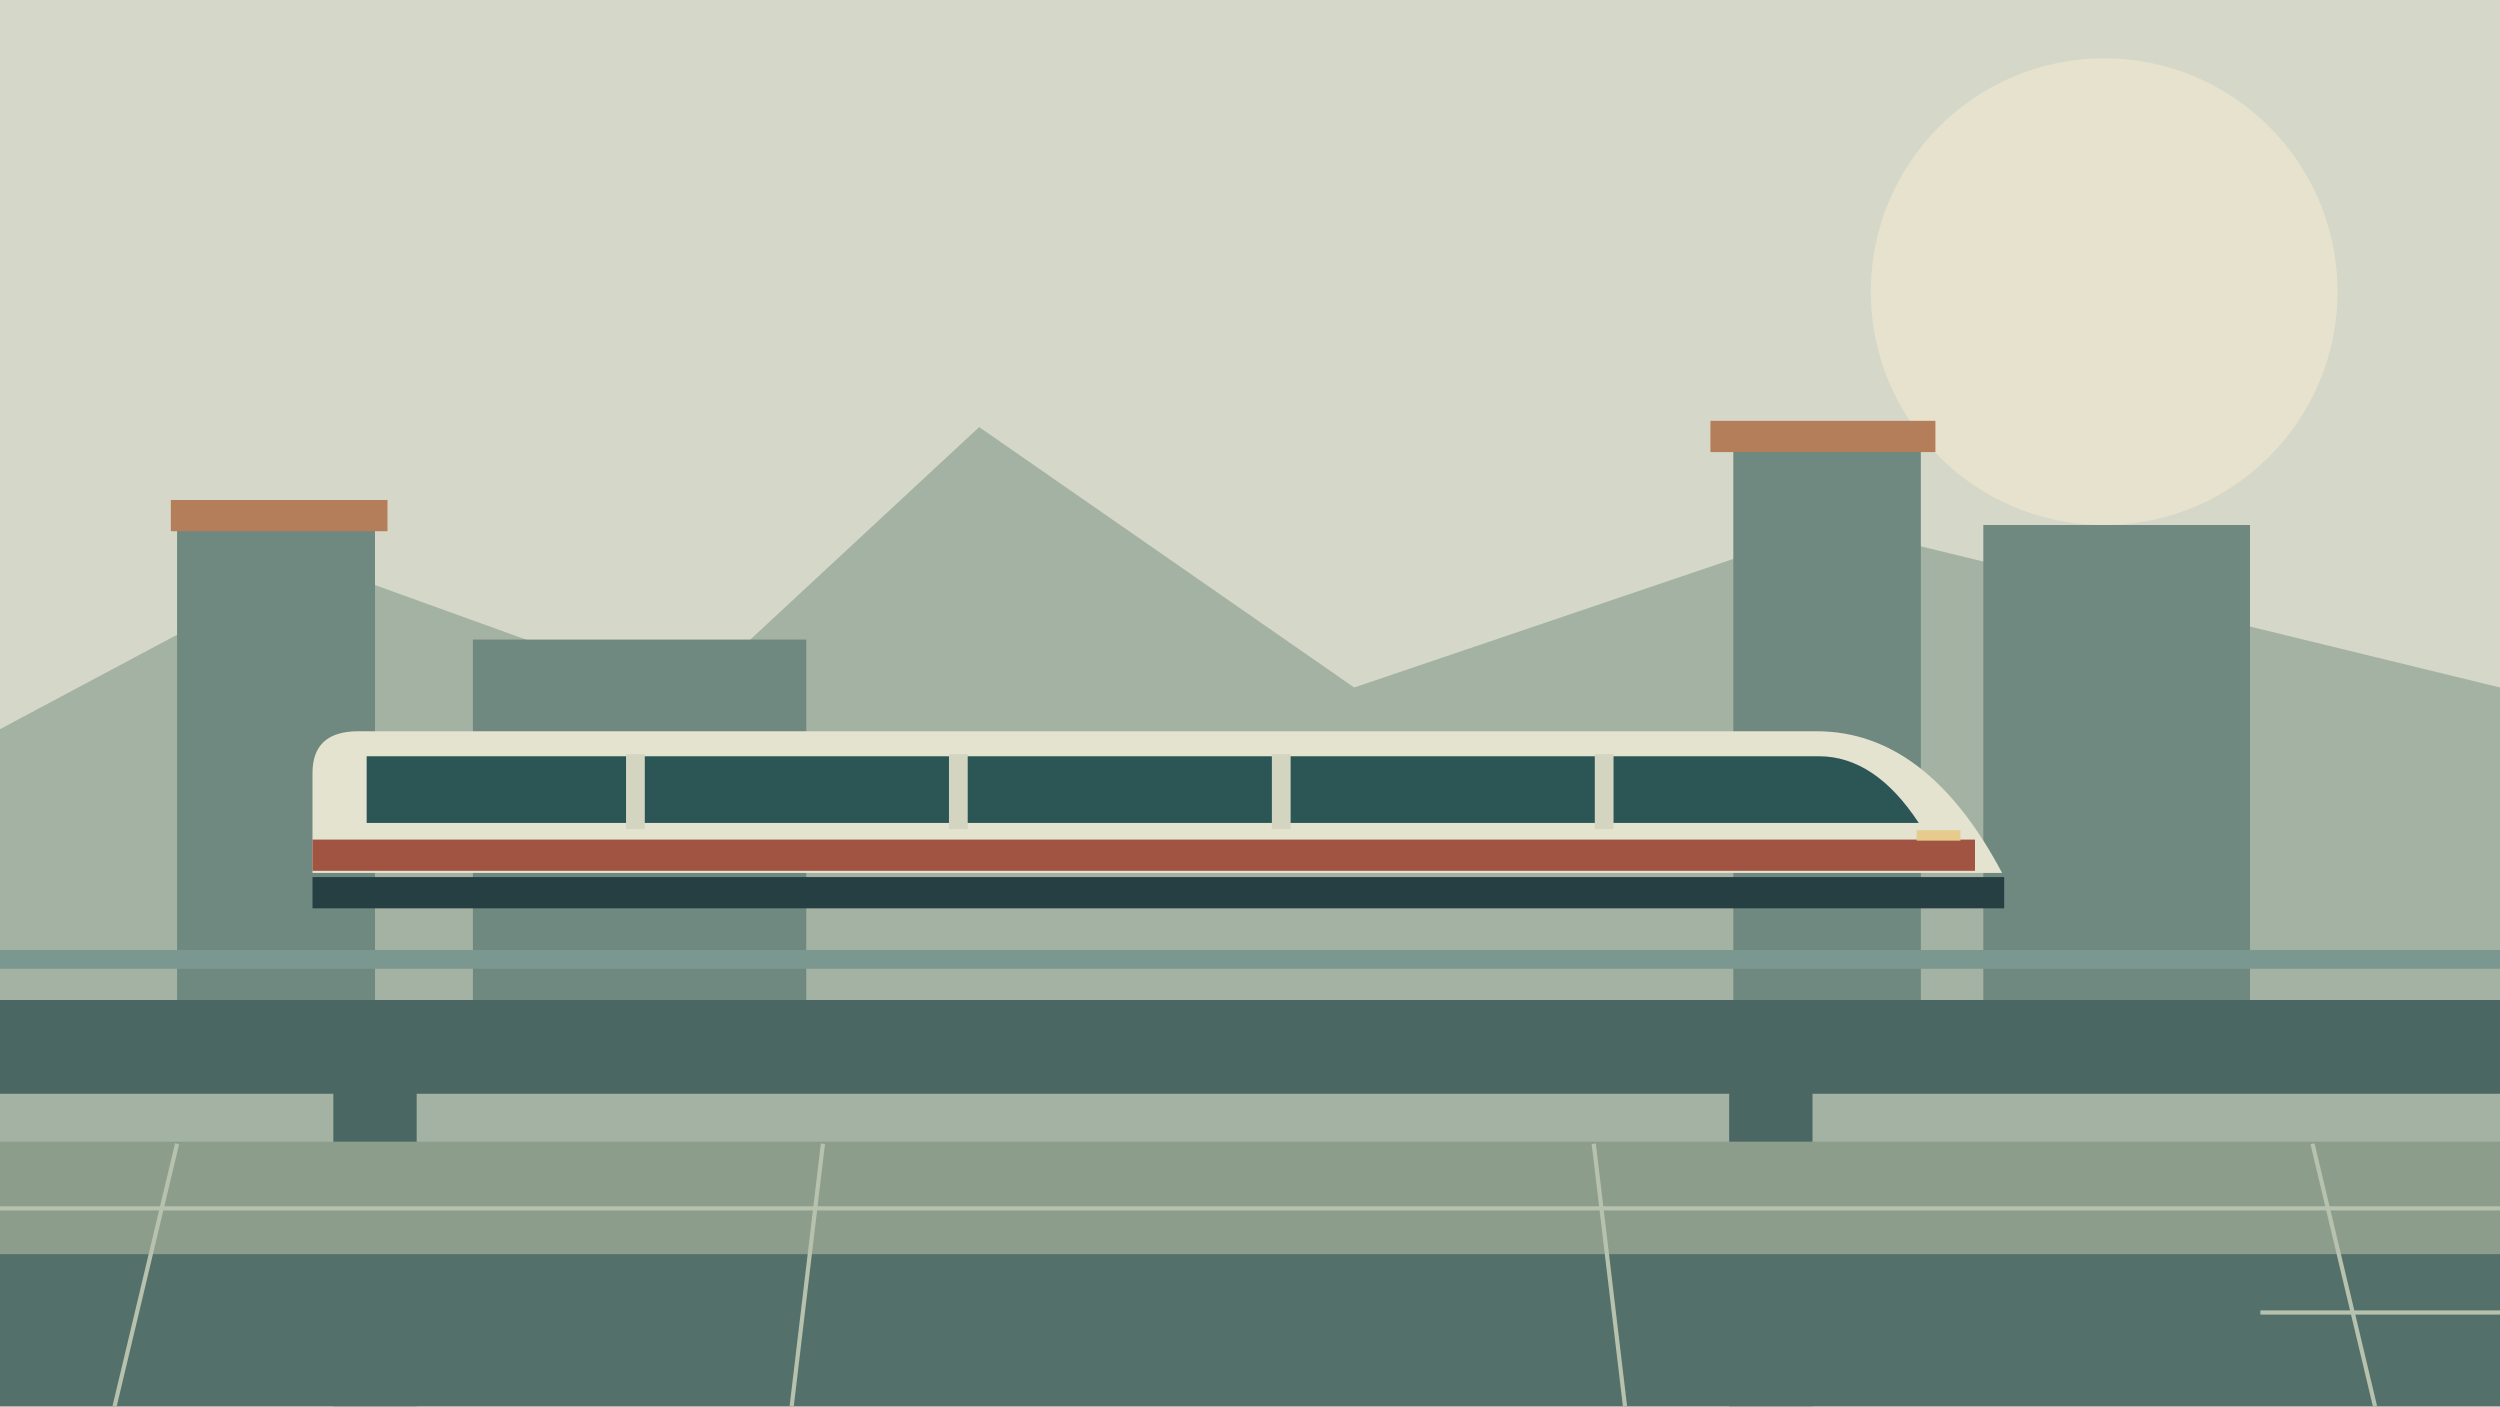
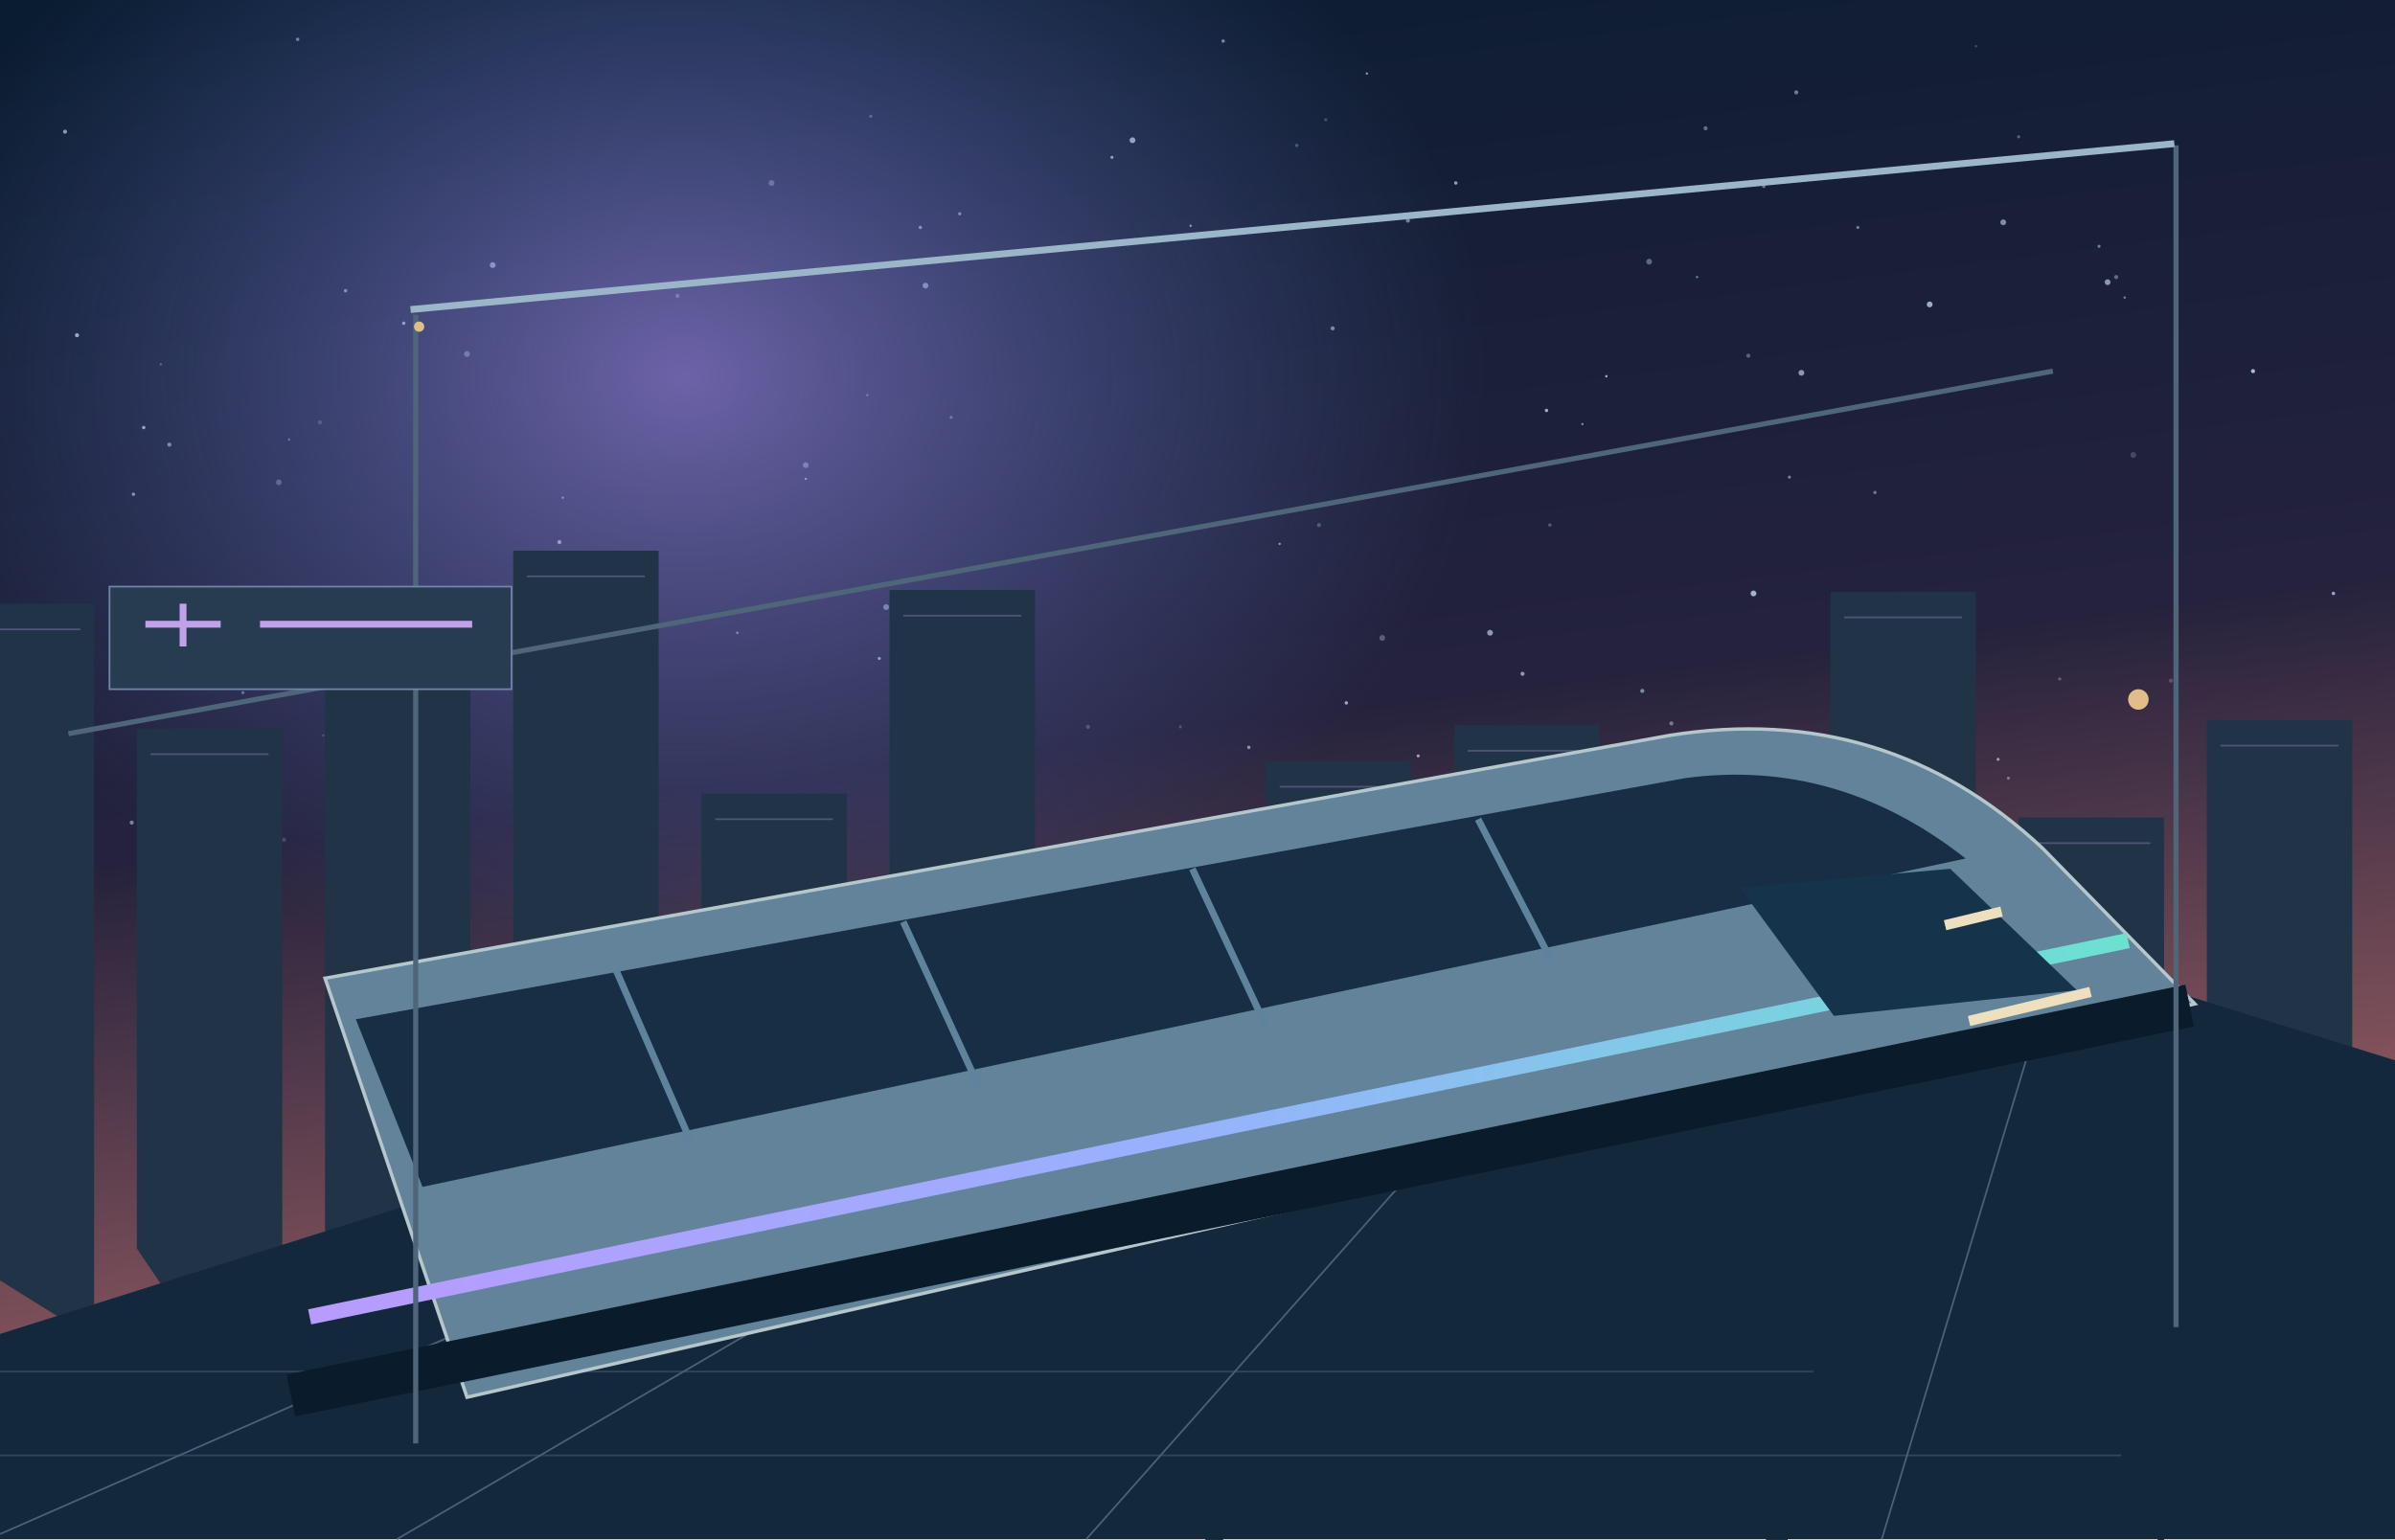
- <svg xmlns="http://www.w3.org/2000/svg" viewBox="0 0 1200 675">
-   <rect width="1200" height="675" fill="#d5d8c8" />
-   <circle cx="1010" cy="140" r="112" fill="#e7e2cd" />
-   <path d="M0 350 150 270 330 335 470 205 650 330 880 252 1200 330V675H0Z" fill="#a3b2a2" />
-   <g fill="#6f8880">
-     <path d="M85 244h95v270H85zm142 63h160v207H227zm605-100h90v307h-90zm120 45h128v262H952z" />
-     <path d="M82 240h104v15H82zm739-38h108v15H821z" fill="#b47e5a" />
+ <svg xmlns="http://www.w3.org/2000/svg" width="1400" height="900" viewBox="0 0 1400 900">
+   <defs>
+     <linearGradient id="sky" x2=".2" y2="1">
+       <stop stop-color="#091c30" />
+       <stop offset=".55" stop-color="#25223d" />
+       <stop offset="1" stop-color="#ae6968" />
+     </linearGradient>
+     <linearGradient id="foil">
+       <stop stop-color="#b79bff" />
+       <stop offset=".45" stop-color="#9aafff" />
+       <stop offset="1" stop-color="#6be1d1" />
+     </linearGradient>
+     <linearGradient id="warm" x2=".5" y2="1">
+       <stop stop-color="#e9b072" />
+       <stop offset="1" stop-color="#c88ad2" />
+     </linearGradient>
+     <radialGradient id="halo">
+       <stop stop-color="#9180d8" stop-opacity=".7" />
+       <stop offset="1" stop-color="#526fba" stop-opacity="0" />
+     </radialGradient>
+     <linearGradient id="planet" x2=".3" y2="1">
+       <stop stop-color="#c8a7c2" />
+       <stop offset=".42" stop-color="#696a92" />
+       <stop offset="1" stop-color="#152b43" />
+     </linearGradient>
+   </defs>
+   <rect width="1400" height="900" fill="url(#sky)" />
+   <circle cx="78" cy="289" r="1" fill="#c5d6ef" opacity="0.68" />
+   <circle cx="157" cy="367" r="1.7" fill="#c5d6ef" opacity="0.68" />
+   <circle cx="636" cy="425" r="1.2" fill="#c5d6ef" opacity="0.27" />
+   <circle cx="1050" cy="54" r="1.2" fill="#c5d6ef" opacity="0.50" />
+   <circle cx="1204" cy="397" r="0.9" fill="#c5d6ef" opacity="0.34" />
+   <circle cx="142" cy="405" r="0.9" fill="#c5d6ef" opacity="0.46" />
+   <circle cx="187" cy="247" r="1.2" fill="#c5d6ef" opacity="0.26" />
+   <circle cx="997" cy="75" r="1.2" fill="#c5d6ef" opacity="0.44" />
+   <circle cx="890" cy="394" r="1.2" fill="#c5d6ef" opacity="0.65" />
+   <circle cx="431" cy="370" r="0.7" fill="#c5d6ef" opacity="0.72" />
+   <circle cx="541" cy="167" r="1.7" fill="#c5d6ef" opacity="0.68" />
+   <circle cx="779" cy="192" r="1.2" fill="#c5d6ef" opacity="0.60" />
+   <circle cx="906" cy="307" r="1" fill="#c5d6ef" opacity="0.31" />
+   <circle cx="1025" cy="347" r="1.7" fill="#c5d6ef" opacity="0.79" />
+   <circle cx="939" cy="220" r="0.7" fill="#c5d6ef" opacity="0.82" />
+   <circle cx="43" cy="475" r="0.9" fill="#c5d6ef" opacity="0.26" />
+   <circle cx="792" cy="473" r="1.2" fill="#c5d6ef" opacity="0.73" />
+   <circle cx="471" cy="280" r="0.7" fill="#c5d6ef" opacity="0.83" />
+   <circle cx="125" cy="398" r="0.7" fill="#c5d6ef" opacity="0.41" />
+   <circle cx="507" cy="231" r="0.7" fill="#c5d6ef" opacity="0.53" />
+   <circle cx="396" cy="173" r="1.2" fill="#c5d6ef" opacity="0.51" />
+   <circle cx="471" cy="272" r="1.7" fill="#c5d6ef" opacity="0.55" />
+   <circle cx="871" cy="370" r="1.7" fill="#c5d6ef" opacity="0.66" />
+   <circle cx="715" cy="24" r="1" fill="#c5d6ef" opacity="0.58" />
+   <circle cx="202" cy="170" r="1" fill="#c5d6ef" opacity="0.70" />
+   <circle cx="538" cy="133" r="1" fill="#c5d6ef" opacity="0.71" />
+   <circle cx="964" cy="153" r="1.7" fill="#c5d6ef" opacity="0.40" />
+   <circle cx="904" cy="240" r="1" fill="#c5d6ef" opacity="0.77" />
+   <circle cx="96" cy="459" r="0.7" fill="#c5d6ef" opacity="0.32" />
+   <circle cx="166" cy="491" r="1.2" fill="#c5d6ef" opacity="0.22" />
+   <circle cx="584" cy="385" r="0.7" fill="#c5d6ef" opacity="0.47" />
+   <circle cx="1317" cy="217" r="1.2" fill="#c5d6ef" opacity="0.84" />
+   <circle cx="530" cy="472" r="1.7" fill="#c5d6ef" opacity="0.63" />
+   <circle cx="1227" cy="144" r="0.9" fill="#c5d6ef" opacity="0.52" />
+   <circle cx="1096" cy="288" r="1" fill="#c5d6ef" opacity="0.46" />
+   <circle cx="451" cy="107" r="1.7" fill="#c5d6ef" opacity="0.44" />
+   <circle cx="349" cy="389" r="1" fill="#c5d6ef" opacity="0.23" />
+   <circle cx="1155" cy="27" r="0.7" fill="#c5d6ef" opacity="0.27" />
+   <circle cx="914" cy="435" r="1" fill="#c5d6ef" opacity="0.54" />
+   <circle cx="758" cy="85" r="1" fill="#c5d6ef" opacity="0.29" />
+   <circle cx="696" cy="132" r="0.7" fill="#c5d6ef" opacity="0.73" />
+   <circle cx="174" cy="23" r="1" fill="#c5d6ef" opacity="0.58" />
+   <circle cx="1180" cy="80" r="0.9" fill="#c5d6ef" opacity="0.39" />
+   <circle cx="1232" cy="165" r="1.7" fill="#c5d6ef" opacity="0.66" />
+   <circle cx="1086" cy="133" r="0.9" fill="#c5d6ef" opacity="0.52" />
+   <circle cx="329" cy="291" r="0.7" fill="#c5d6ef" opacity="0.73" />
+   <circle cx="518" cy="355" r="1.7" fill="#c5d6ef" opacity="0.58" />
+   <circle cx="273" cy="207" r="1.7" fill="#c5d6ef" opacity="0.49" />
+   <circle cx="1022" cy="208" r="1.2" fill="#c5d6ef" opacity="0.36" />
+   <circle cx="514" cy="385" r="0.9" fill="#c5d6ef" opacity="0.82" />
+   <circle cx="358" cy="171" r="0.9" fill="#c5d6ef" opacity="0.55" />
+   <circle cx="1053" cy="218" r="1.7" fill="#c5d6ef" opacity="0.66" />
+   <circle cx="169" cy="257" r="0.7" fill="#c5d6ef" opacity="0.44" />
+   <circle cx="837" cy="483" r="1.2" fill="#c5d6ef" opacity="0.37" />
+   <circle cx="509" cy="68" r="0.9" fill="#c5d6ef" opacity="0.39" />
+   <circle cx="650" cy="92" r="0.9" fill="#c5d6ef" opacity="0.78" />
+   <circle cx="960" cy="404" r="1.2" fill="#c5d6ef" opacity="0.57" />
+   <circle cx="787" cy="411" r="1" fill="#c5d6ef" opacity="0.75" />
+   <circle cx="38" cy="77" r="1.2" fill="#c5d6ef" opacity="0.68" />
+   <circle cx="327" cy="317" r="1.2" fill="#c5d6ef" opacity="0.83" />
+   <circle cx="1128" cy="178" r="1.7" fill="#c5d6ef" opacity="0.77" />
+   <circle cx="1046" cy="279" r="0.9" fill="#c5d6ef" opacity="0.54" />
+   <circle cx="775" cy="70" r="0.9" fill="#c5d6ef" opacity="0.28" />
+   <circle cx="77" cy="481" r="1.2" fill="#c5d6ef" opacity="0.53" />
+   <circle cx="829" cy="442" r="0.9" fill="#c5d6ef" opacity="0.72" />
+   <circle cx="851" cy="107" r="1" fill="#c5d6ef" opacity="0.71" />
+   <circle cx="690" cy="425" r="0.9" fill="#c5d6ef" opacity="0.26" />
+   <circle cx="992" cy="162" r="0.7" fill="#c5d6ef" opacity="0.50" />
+   <circle cx="45" cy="196" r="1.2" fill="#c5d6ef" opacity="0.82" />
+   <circle cx="662" cy="82" r="1.7" fill="#c5d6ef" opacity="0.79" />
+   <circle cx="1269" cy="398" r="1.2" fill="#c5d6ef" opacity="0.24" />
+   <circle cx="236" cy="189" r="1" fill="#c5d6ef" opacity="0.84" />
+   <circle cx="189" cy="430" r="0.7" fill="#c5d6ef" opacity="0.25" />
+   <circle cx="1237" cy="162" r="1.2" fill="#c5d6ef" opacity="0.42" />
+   <circle cx="1174" cy="455" r="0.9" fill="#c5d6ef" opacity="0.46" />
+   <circle cx="761" cy="298" r="0.9" fill="#c5d6ef" opacity="0.25" />
+   <circle cx="925" cy="248" r="0.7" fill="#c5d6ef" opacity="0.56" />
+   <circle cx="99" cy="260" r="1.2" fill="#c5d6ef" opacity="0.63" />
+   <circle cx="84" cy="250" r="1" fill="#c5d6ef" opacity="0.82" />
+   <circle cx="1031" cy="109" r="1" fill="#c5d6ef" opacity="0.46" />
+   <circle cx="1364" cy="347" r="1" fill="#c5d6ef" opacity="0.75" />
+   <circle cx="823" cy="129" r="1.2" fill="#c5d6ef" opacity="0.54" />
+   <circle cx="896" cy="441" r="1.7" fill="#c5d6ef" opacity="0.22" />
+   <circle cx="561" cy="125" r="0.9" fill="#c5d6ef" opacity="0.73" />
+   <circle cx="977" cy="423" r="1.2" fill="#c5d6ef" opacity="0.46" />
+   <circle cx="163" cy="282" r="1.7" fill="#c5d6ef" opacity="0.36" />
+   <circle cx="730" cy="437" r="1" fill="#c5d6ef" opacity="0.62" />
+   <circle cx="94" cy="213" r="0.7" fill="#c5d6ef" opacity="0.37" />
+   <circle cx="1242" cy="174" r="0.7" fill="#c5d6ef" opacity="0.54" />
+   <circle cx="771" cy="307" r="1.2" fill="#c5d6ef" opacity="0.29" />
+   <circle cx="748" cy="318" r="0.7" fill="#c5d6ef" opacity="0.67" />
+   <circle cx="556" cy="244" r="0.9" fill="#c5d6ef" opacity="0.46" />
+   <circle cx="1003" cy="108" r="0.9" fill="#c5d6ef" opacity="0.21" />
+   <circle cx="1247" cy="266" r="1.7" fill="#c5d6ef" opacity="0.23" />
+   <circle cx="1171" cy="130" r="1.7" fill="#c5d6ef" opacity="0.60" />
+   <circle cx="288" cy="155" r="1.7" fill="#c5d6ef" opacity="0.76" />
+   <circle cx="799" cy="43" r="0.7" fill="#c5d6ef" opacity="0.65" />
+   <circle cx="808" cy="373" r="1.7" fill="#c5d6ef" opacity="0.33" />
+   <circle cx="1272" cy="116" r="0.9" fill="#c5d6ef" opacity="0.62" />
+   <circle cx="1168" cy="444" r="0.9" fill="#c5d6ef" opacity="0.67" />
+   <ellipse cx="400" cy="220" rx="470" ry="360" fill="url(#halo)" />
+   <path d="M-30 730V353h85v430z" fill="#203347" />
+   <path d="M-22 368h69" stroke="#8174a7" opacity=".5" />
+   <path d="M80 730V426h85v430z" fill="#203347" />
+   <path d="M88 441h69" stroke="#8174a7" opacity=".5" />
+   <path d="M190 730V386h85v430z" fill="#203347" />
+   <path d="M198 401h69" stroke="#8174a7" opacity=".5" />
+   <path d="M300 730V322h85v430z" fill="#203347" />
+   <path d="M308 337h69" stroke="#8174a7" opacity=".5" />
+   <path d="M410 730V464h85v430z" fill="#203347" />
+   <path d="M418 479h69" stroke="#8174a7" opacity=".5" />
+   <path d="M520 730V345h85v430z" fill="#203347" />
+   <path d="M528 360h69" stroke="#8174a7" opacity=".5" />
+   <path d="M630 730V494h85v430z" fill="#203347" />
+   <path d="M638 509h69" stroke="#8174a7" opacity=".5" />
+   <path d="M740 730V445h85v430z" fill="#203347" />
+   <path d="M748 460h69" stroke="#8174a7" opacity=".5" />
+   <path d="M850 730V424h85v430z" fill="#203347" />
+   <path d="M858 439h69" stroke="#8174a7" opacity=".5" />
+   <path d="M960 730V500h85v430z" fill="#203347" />
+   <path d="M968 515h69" stroke="#8174a7" opacity=".5" />
+   <path d="M1070 730V346h85v430z" fill="#203347" />
+   <path d="M1078 361h69" stroke="#8174a7" opacity=".5" />
+   <path d="M1180 730V478h85v430z" fill="#203347" />
+   <path d="M1188 493h69" stroke="#8174a7" opacity=".5" />
+   <path d="M1290 730V421h85v430z" fill="#203347" />
+   <path d="M1298 436h69" stroke="#8174a7" opacity=".5" />
+   <path d="M1400 730V320h85v430z" fill="#203347" />
+   <path d="M1408 335h69" stroke="#8174a7" opacity=".5" />
+   <path d="M1510 730V386h85v430z" fill="#203347" />
+   <path d="M1518 401h69" stroke="#8174a7" opacity=".5" />
+   <path d="M0 780L950 480 1400 620V900H0z" fill="#14283c" />
+   <g stroke="#47627a" fill="none">
+     <path d="M0 897L950 480M232 900L950 480M635 900L1000 488M1100 900L1200 568" />
+     <path d="M0 802h1060M0 851h1240" opacity=".5" />
  </g>
-   <path d="M0 480h1200v45H0zm160 45h40v150h-40zm670 0h40v150h-40" fill="#4b6764" />
-   <path d="M0 456h1200v9H0" fill="#7b9890" />
-   <g transform="translate(150 351)">
-     <path d="M0 68V20Q0 0 22 0h700q53 0 89 68Z" fill="#e4e3cf" />
-     <path d="M26 12h697q27 0 48 32H26Z" fill="#2c5556" />
-     <path d="M155 11v36m155-36v36m155-36v36m155-36v36" stroke="#d3d5c0" stroke-width="9" />
-     <path d="M0 52h798v15H0Z" fill="#a25443" />
-     <path d="M0 70h812v15H0Z" fill="#253f42" />
-     <path d="M770 50h21" stroke="#e7cb8e" stroke-width="5" />
+   <path d="M190 572l786 -142q126 -20 218 66l89 91 -1010 230z" fill="#628399" stroke="#b5c7cc" stroke-width="2" />
+   <path d="M208 596l777 -141q89 -12 164 47l-902 192z" fill="#172e44" />
+   <g stroke="#5f839c" stroke-width="4">
+     <path d="M360 567l44 101M528 539l44 96M697 508l43 92M864 479l43 83" />
  </g>
-   <path d="M0 548h1200v127H0Z" fill="#8c9e8b" />
-   <path d="M0 602h1200v73H0Z" fill="#54706a" />
-   <g stroke="#b7c2ae" stroke-width="2">
-     <path d="M0 580h1200m-115 50h1300M85 549l-30 126m340-126-15 126m385-126 15 126m330-126 30 126" />
+   <path d="M181 770l1063 -220" stroke="url(#foil)" stroke-width="9" />
+   <path d="M1214 579l-74 -71 -123 11 55 75z" fill="#15334a" />
+   <path d="M1222 580l-71 17M1170 533l-33 8" stroke="#eee0be" stroke-width="6" />
+   <path d="M170 816l1110 -228" stroke="#0a1c2c" stroke-width="25" />
+   <path d="M40 429l1160 -212M243 184v660M1272 85v691" stroke="#4f657a" stroke-width="3" />
+   <path d="M240 181l1031 -97" stroke="#9cb6c9" stroke-width="4" />
+   <rect x="64" y="343" width="235" height="60" fill="#283c51" stroke="#7184aa" />
+   <path d="M85 365h44m-22 -12v25m45 -13h124" stroke="#c2a1eb" stroke-width="4" />
+   <g fill="#e0bd89">
+     <circle cx="1250" cy="409" r="6" />
+     <circle cx="245" cy="191" r="3" />
  </g>
</svg>
